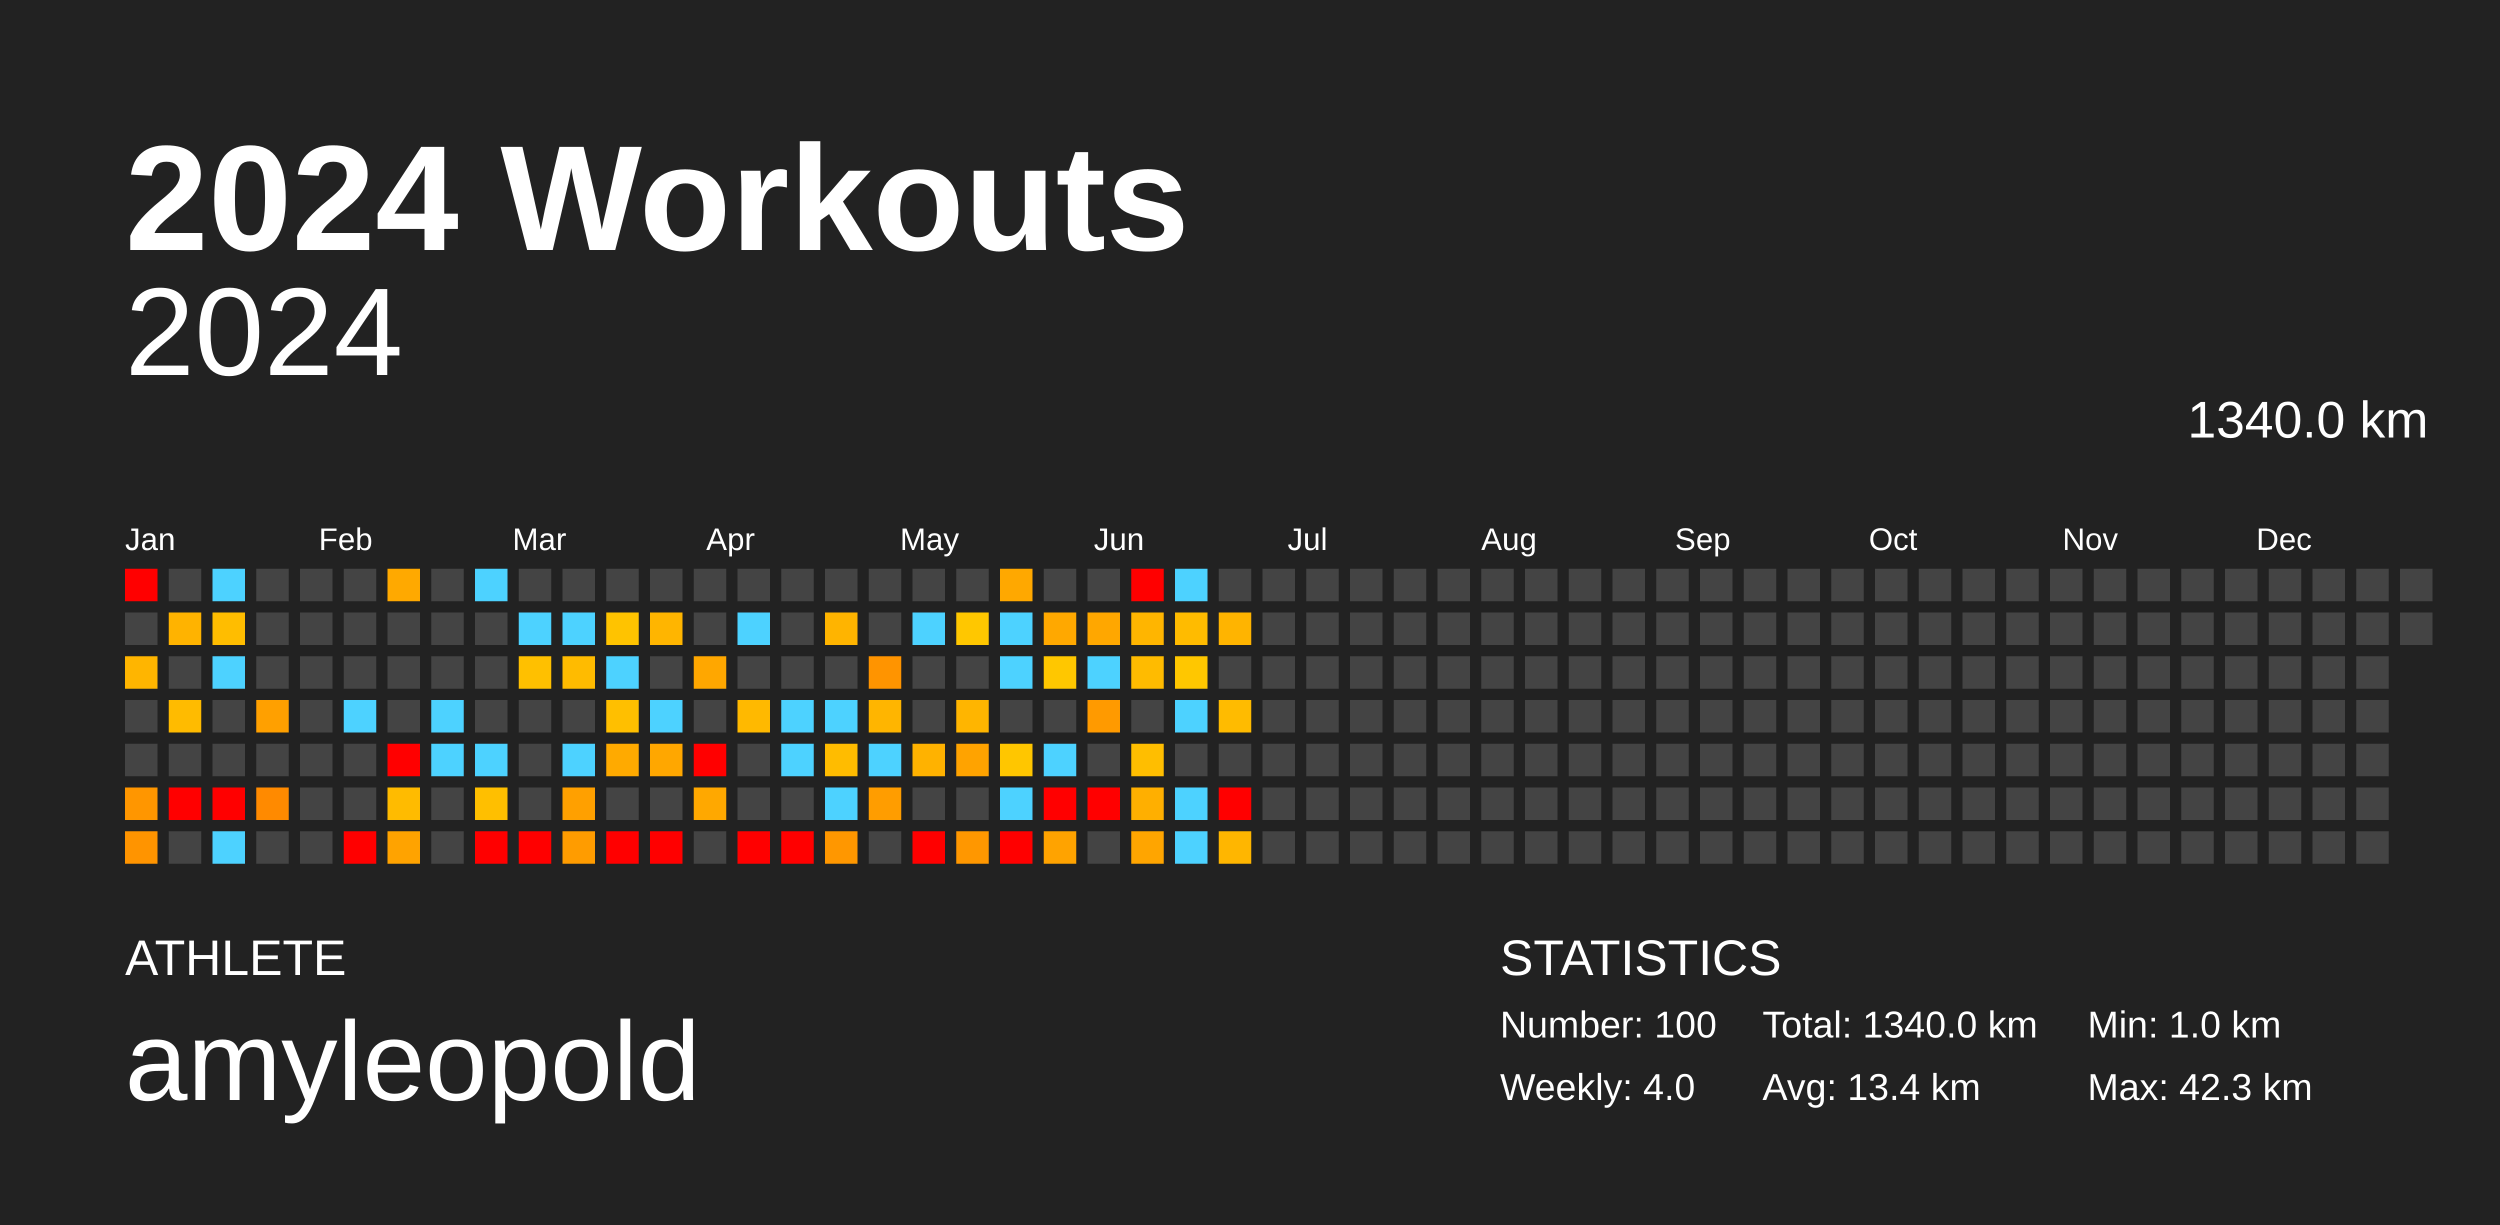
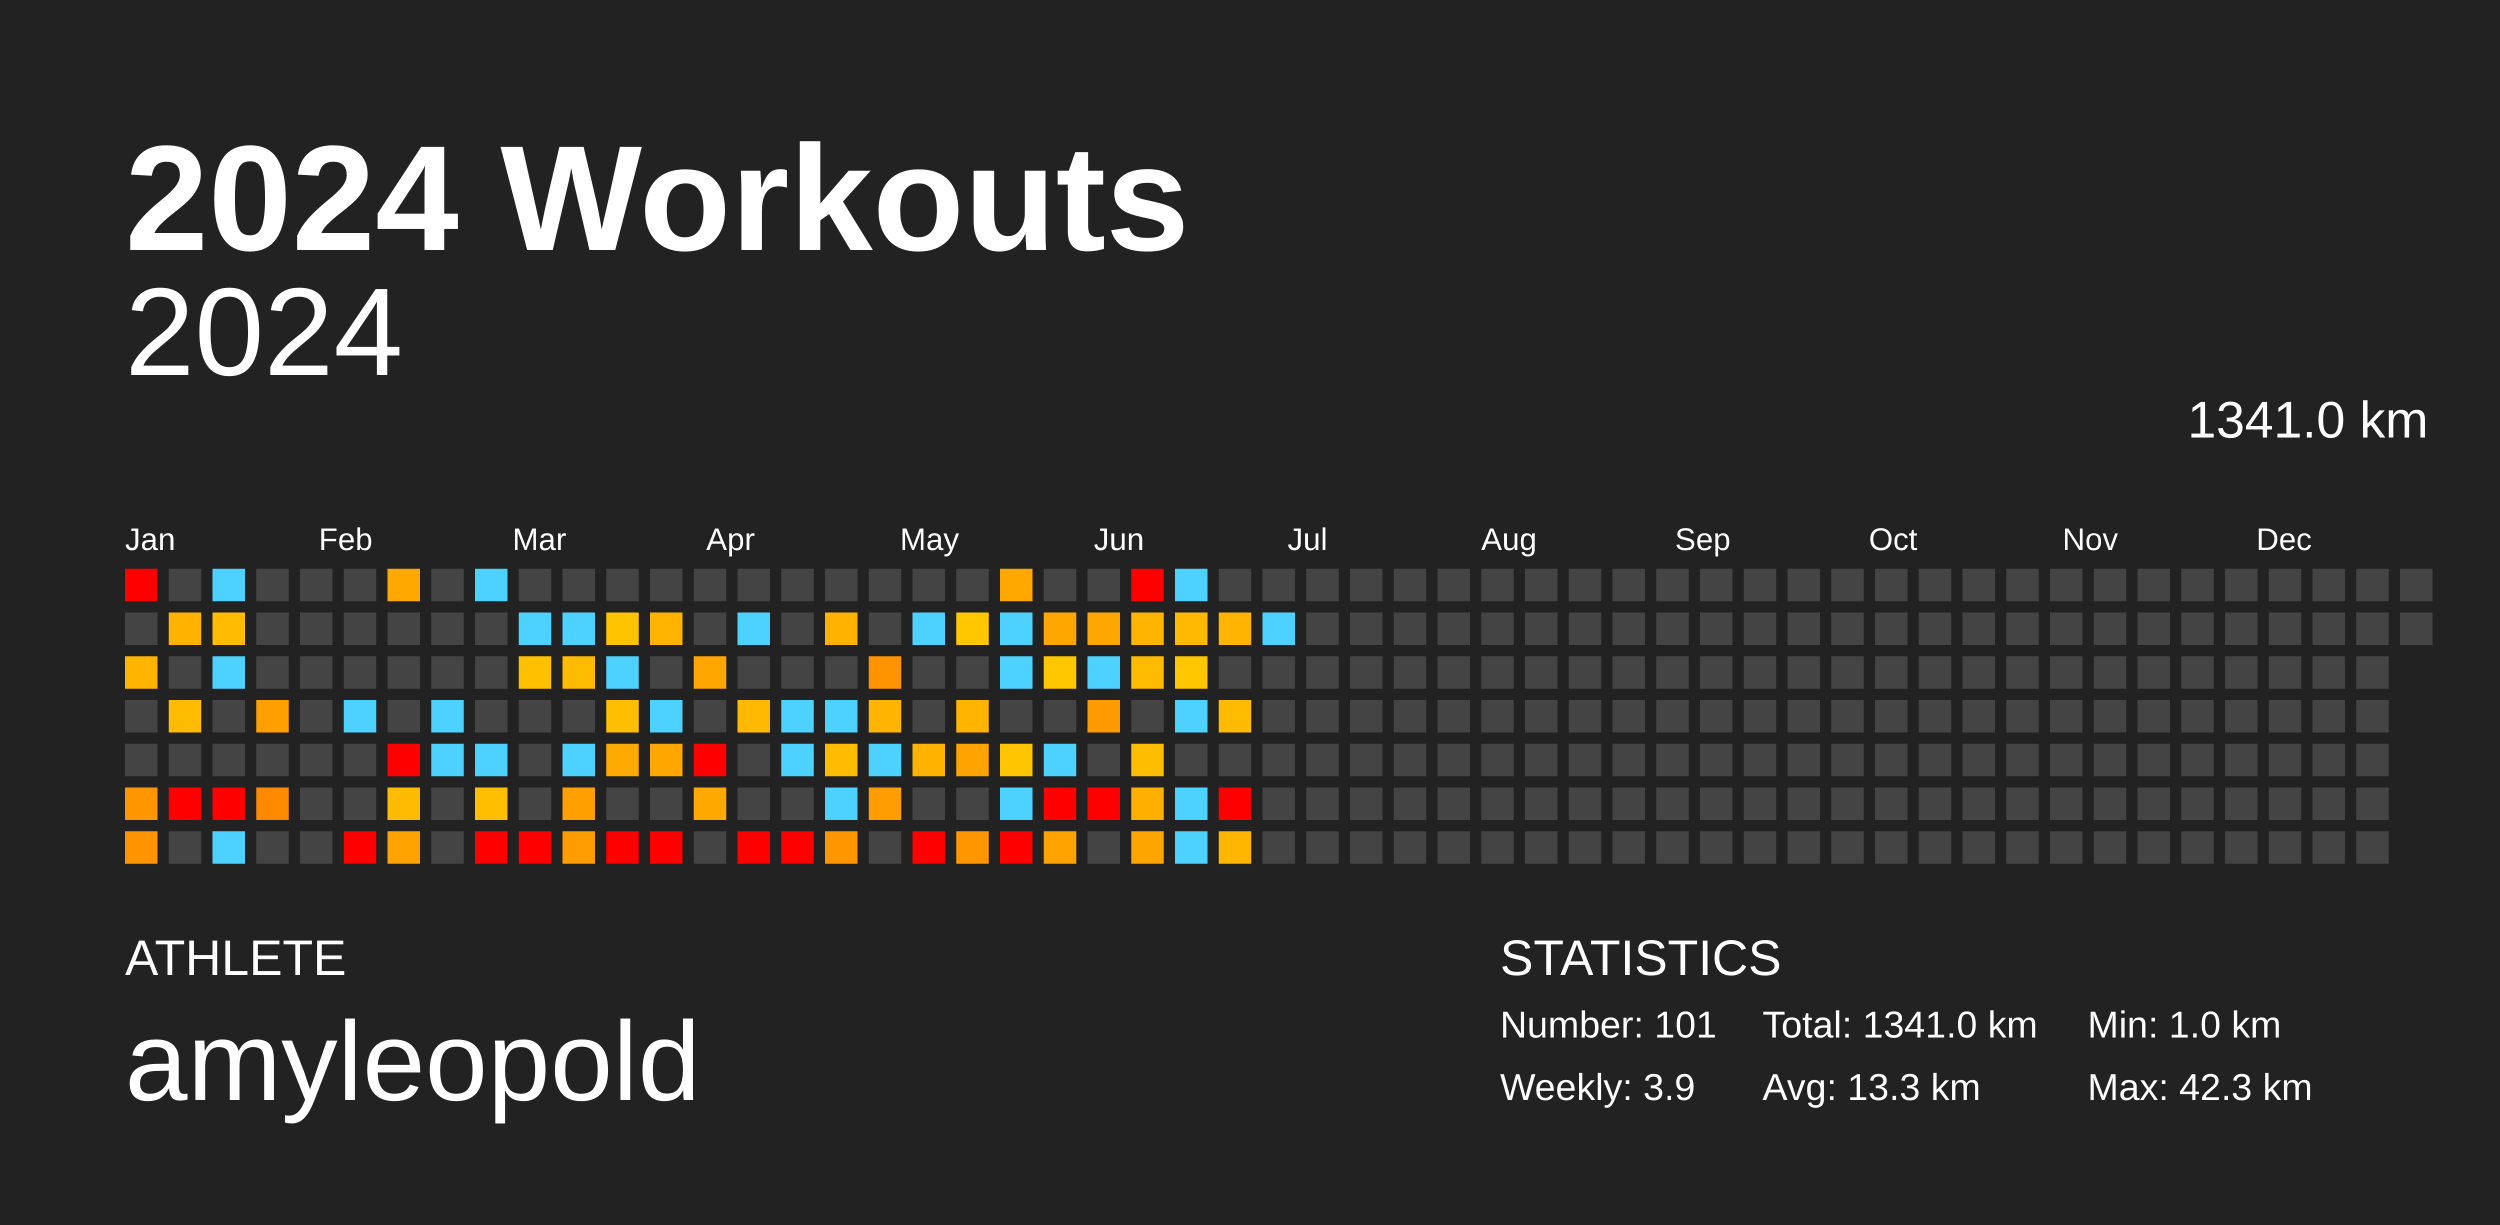
<svg xmlns="http://www.w3.org/2000/svg" baseProfile="full" height="98mm" version="1.1" viewBox="0,0,200,98" width="200mm">
  <defs />
  <rect fill="#222222" height="98" width="200" x="0" y="0" />
  <text fill="#FFFFFF" style="font-size:12px; font-family:Arial; font-weight:bold;" x="10" y="20">2024 Workouts</text>
  <text fill="#FFFFFF" style="font-size:4px; font-family:Arial" x="10" y="78">ATHLETE</text>
  <text fill="#FFFFFF" style="font-size:9px; font-family:Arial" x="10" y="88">amyleopold</text>
  <text fill="#FFFFFF" style="font-size:4px; font-family:Arial" x="120" y="78">STATISTICS</text>
-   <text fill="#FFFFFF" style="font-size:3px; font-family:Arial" x="120" y="83">Number: 100</text>
-   <text fill="#FFFFFF" style="font-size:3px; font-family:Arial" x="120" y="88">Weekly: 4.0</text>
-   <text fill="#FFFFFF" style="font-size:3px; font-family:Arial" x="141" y="83">Total: 1340.0 km</text>
-   <text fill="#FFFFFF" style="font-size:3px; font-family:Arial" x="141" y="88">Avg: 13.4 km</text>
+   <text fill="#FFFFFF" style="font-size:3px; font-family:Arial" x="120" y="83">Number: 101</text>
+   <text fill="#FFFFFF" style="font-size:3px; font-family:Arial" x="120" y="88">Weekly: 3.9</text>
+   <text fill="#FFFFFF" style="font-size:3px; font-family:Arial" x="141" y="83">Total: 1341.0 km</text>
+   <text fill="#FFFFFF" style="font-size:3px; font-family:Arial" x="141" y="88">Avg: 13.3 km</text>
  <text fill="#FFFFFF" style="font-size:3px; font-family:Arial" x="167" y="83">Min: 1.0 km</text>
  <text fill="#FFFFFF" style="font-size:3px; font-family:Arial" x="167" y="88">Max: 42.3 km</text>
  <text alignment-baseline="hanging" fill="#FFFFFF" style="font-size:10.0px; font-family:Arial;" x="10" y="30">2024</text>
-   <text alignment-baseline="hanging" fill="#FFFFFF" style="font-size:4.125px; font-family:Arial;" x="175" y="35">1340.0 km</text>
+   <text alignment-baseline="hanging" fill="#FFFFFF" style="font-size:4.125px; font-family:Arial;" x="175" y="35">1341.0 km</text>
  <text fill="#FFFFFF" style="font-size:2.5px; font-family:Arial" x="10.0" y="44">Jan</text>
  <text fill="#FFFFFF" style="font-size:2.5px; font-family:Arial" x="25.5" y="44">Feb</text>
  <text fill="#FFFFFF" style="font-size:2.5px; font-family:Arial" x="41.0" y="44">Mar</text>
  <text fill="#FFFFFF" style="font-size:2.5px; font-family:Arial" x="56.5" y="44">Apr</text>
  <text fill="#FFFFFF" style="font-size:2.5px; font-family:Arial" x="72.0" y="44">May</text>
  <text fill="#FFFFFF" style="font-size:2.5px; font-family:Arial" x="87.5" y="44">Jun</text>
  <text fill="#FFFFFF" style="font-size:2.5px; font-family:Arial" x="103.0" y="44">Jul</text>
  <text fill="#FFFFFF" style="font-size:2.5px; font-family:Arial" x="118.5" y="44">Aug</text>
  <text fill="#FFFFFF" style="font-size:2.5px; font-family:Arial" x="134.0" y="44">Sep</text>
  <text fill="#FFFFFF" style="font-size:2.5px; font-family:Arial" x="149.5" y="44">Oct</text>
  <text fill="#FFFFFF" style="font-size:2.5px; font-family:Arial" x="165.0" y="44">Nov</text>
  <text fill="#FFFFFF" style="font-size:2.5px; font-family:Arial" x="180.5" y="44">Dec</text>
  <rect fill="red" height="2.6" width="2.6" x="10.0" y="45.5" />
  <rect fill="#444444" height="2.6" width="2.6" x="10.0" y="49.0" />
-   <rect fill="#ffb500" height="2.6" width="2.6" x="10.0" y="52.5" />
+   <rect fill="#ffb400" height="2.6" width="2.6" x="10.0" y="52.5" />
  <rect fill="#444444" height="2.6" width="2.6" x="10.0" y="56.0" />
  <rect fill="#444444" height="2.6" width="2.6" x="10.0" y="59.5" />
  <rect fill="#ff9600" height="2.6" width="2.6" x="10.0" y="63.0" />
  <rect fill="#ff9400" height="2.6" width="2.6" x="10.0" y="66.5" />
  <rect fill="#444444" height="2.6" width="2.6" x="13.5" y="45.5" />
  <rect fill="#ffb300" height="2.6" width="2.6" x="13.5" y="49.0" />
  <rect fill="#444444" height="2.6" width="2.6" x="13.5" y="52.5" />
  <rect fill="#ffbb00" height="2.6" width="2.6" x="13.5" y="56.0" />
  <rect fill="#444444" height="2.6" width="2.6" x="13.5" y="59.5" />
  <rect fill="red" height="2.6" width="2.6" x="13.5" y="63.0" />
  <rect fill="#444444" height="2.6" width="2.6" x="13.5" y="66.5" />
  <rect fill="#4dd2ff" height="2.6" width="2.6" x="17.0" y="45.5" />
-   <rect fill="#ffbd00" height="2.6" width="2.6" x="17.0" y="49.0" />
+   <rect fill="#ffbc00" height="2.6" width="2.6" x="17.0" y="49.0" />
  <rect fill="#4dd2ff" height="2.6" width="2.6" x="17.0" y="52.5" />
  <rect fill="#444444" height="2.6" width="2.6" x="17.0" y="56.0" />
  <rect fill="#444444" height="2.6" width="2.6" x="17.0" y="59.5" />
  <rect fill="red" height="2.6" width="2.6" x="17.0" y="63.0" />
  <rect fill="#4dd2ff" height="2.6" width="2.6" x="17.0" y="66.5" />
  <rect fill="#444444" height="2.6" width="2.6" x="20.5" y="45.5" />
  <rect fill="#444444" height="2.6" width="2.6" x="20.5" y="49.0" />
  <rect fill="#444444" height="2.6" width="2.6" x="20.5" y="52.5" />
-   <rect fill="#ffa000" height="2.6" width="2.6" x="20.5" y="56.0" />
+   <rect fill="#ff9f00" height="2.6" width="2.6" x="20.5" y="56.0" />
  <rect fill="#444444" height="2.6" width="2.6" x="20.5" y="59.5" />
  <rect fill="#ff8a00" height="2.6" width="2.6" x="20.5" y="63.0" />
  <rect fill="#444444" height="2.6" width="2.6" x="20.5" y="66.5" />
  <rect fill="#444444" height="2.6" width="2.6" x="24.0" y="45.5" />
  <rect fill="#444444" height="2.6" width="2.6" x="24.0" y="49.0" />
  <rect fill="#444444" height="2.6" width="2.6" x="24.0" y="52.5" />
  <rect fill="#444444" height="2.6" width="2.6" x="24.0" y="56.0" />
  <rect fill="#444444" height="2.6" width="2.6" x="24.0" y="59.5" />
  <rect fill="#444444" height="2.6" width="2.6" x="24.0" y="63.0" />
  <rect fill="#444444" height="2.6" width="2.6" x="24.0" y="66.5" />
  <rect fill="#444444" height="2.6" width="2.6" x="27.5" y="45.5" />
  <rect fill="#444444" height="2.6" width="2.6" x="27.5" y="49.0" />
  <rect fill="#444444" height="2.6" width="2.6" x="27.5" y="52.5" />
  <rect fill="#4dd2ff" height="2.6" width="2.6" x="27.5" y="56.0" />
  <rect fill="#444444" height="2.6" width="2.6" x="27.5" y="59.5" />
  <rect fill="#444444" height="2.6" width="2.6" x="27.5" y="63.0" />
  <rect fill="red" height="2.6" width="2.6" x="27.5" y="66.5" />
  <rect fill="#ffa900" height="2.6" width="2.6" x="31.0" y="45.5" />
  <rect fill="#444444" height="2.6" width="2.6" x="31.0" y="49.0" />
  <rect fill="#444444" height="2.6" width="2.6" x="31.0" y="52.5" />
  <rect fill="#444444" height="2.6" width="2.6" x="31.0" y="56.0" />
  <rect fill="red" height="2.6" width="2.6" x="31.0" y="59.5" />
  <rect fill="#ffbb00" height="2.6" width="2.6" x="31.0" y="63.0" />
  <rect fill="#ffa300" height="2.6" width="2.6" x="31.0" y="66.5" />
  <rect fill="#444444" height="2.6" width="2.6" x="34.5" y="45.5" />
  <rect fill="#444444" height="2.6" width="2.6" x="34.5" y="49.0" />
  <rect fill="#444444" height="2.6" width="2.6" x="34.5" y="52.5" />
  <rect fill="#4dd2ff" height="2.6" width="2.6" x="34.5" y="56.0" />
  <rect fill="#4dd2ff" height="2.6" width="2.6" x="34.5" y="59.5" />
  <rect fill="#444444" height="2.6" width="2.6" x="34.5" y="63.0" />
  <rect fill="#444444" height="2.6" width="2.6" x="34.5" y="66.5" />
  <rect fill="#4dd2ff" height="2.6" width="2.6" x="38.0" y="45.5" />
  <rect fill="#444444" height="2.6" width="2.6" x="38.0" y="49.0" />
  <rect fill="#444444" height="2.6" width="2.6" x="38.0" y="52.5" />
  <rect fill="#444444" height="2.6" width="2.6" x="38.0" y="56.0" />
  <rect fill="#4dd2ff" height="2.6" width="2.6" x="38.0" y="59.5" />
  <rect fill="#ffbf00" height="2.6" width="2.6" x="38.0" y="63.0" />
  <rect fill="red" height="2.6" width="2.6" x="38.0" y="66.5" />
  <rect fill="#444444" height="2.6" width="2.6" x="41.5" y="45.5" />
  <rect fill="#4dd2ff" height="2.6" width="2.6" x="41.5" y="49.0" />
  <rect fill="#ffc000" height="2.6" width="2.6" x="41.5" y="52.5" />
  <rect fill="#444444" height="2.6" width="2.6" x="41.5" y="56.0" />
  <rect fill="#444444" height="2.6" width="2.6" x="41.5" y="59.5" />
  <rect fill="#444444" height="2.6" width="2.6" x="41.5" y="63.0" />
  <rect fill="red" height="2.6" width="2.6" x="41.5" y="66.5" />
  <rect fill="#444444" height="2.6" width="2.6" x="45.0" y="45.5" />
  <rect fill="#4dd2ff" height="2.6" width="2.6" x="45.0" y="49.0" />
  <rect fill="#ffbb00" height="2.6" width="2.6" x="45.0" y="52.5" />
  <rect fill="#444444" height="2.6" width="2.6" x="45.0" y="56.0" />
  <rect fill="#4dd2ff" height="2.6" width="2.6" x="45.0" y="59.5" />
  <rect fill="#ffa000" height="2.6" width="2.6" x="45.0" y="63.0" />
  <rect fill="#ff9c00" height="2.6" width="2.6" x="45.0" y="66.5" />
  <rect fill="#444444" height="2.6" width="2.6" x="48.5" y="45.5" />
  <rect fill="#ffc300" height="2.6" width="2.6" x="48.5" y="49.0" />
  <rect fill="#4dd2ff" height="2.6" width="2.6" x="48.5" y="52.5" />
  <rect fill="#ffbf00" height="2.6" width="2.6" x="48.5" y="56.0" />
  <rect fill="#ffaa00" height="2.6" width="2.6" x="48.5" y="59.5" />
  <rect fill="#444444" height="2.6" width="2.6" x="48.5" y="63.0" />
  <rect fill="red" height="2.6" width="2.6" x="48.5" y="66.5" />
  <rect fill="#444444" height="2.6" width="2.6" x="52.0" y="45.5" />
  <rect fill="#ffb500" height="2.6" width="2.6" x="52.0" y="49.0" />
  <rect fill="#444444" height="2.6" width="2.6" x="52.0" y="52.5" />
  <rect fill="#4dd2ff" height="2.6" width="2.6" x="52.0" y="56.0" />
  <rect fill="#ffa700" height="2.6" width="2.6" x="52.0" y="59.5" />
  <rect fill="#444444" height="2.6" width="2.6" x="52.0" y="63.0" />
  <rect fill="red" height="2.6" width="2.6" x="52.0" y="66.5" />
  <rect fill="#444444" height="2.6" width="2.6" x="55.5" y="45.5" />
  <rect fill="#444444" height="2.6" width="2.6" x="55.5" y="49.0" />
  <rect fill="#ffa700" height="2.6" width="2.6" x="55.5" y="52.5" />
  <rect fill="#444444" height="2.6" width="2.6" x="55.5" y="56.0" />
  <rect fill="red" height="2.6" width="2.6" x="55.5" y="59.5" />
  <rect fill="#ffa800" height="2.6" width="2.6" x="55.5" y="63.0" />
  <rect fill="#444444" height="2.6" width="2.6" x="55.5" y="66.5" />
  <rect fill="#444444" height="2.6" width="2.6" x="59.0" y="45.5" />
  <rect fill="#4dd2ff" height="2.6" width="2.6" x="59.0" y="49.0" />
  <rect fill="#444444" height="2.6" width="2.6" x="59.0" y="52.5" />
  <rect fill="#ffb900" height="2.6" width="2.6" x="59.0" y="56.0" />
  <rect fill="#444444" height="2.6" width="2.6" x="59.0" y="59.5" />
  <rect fill="#444444" height="2.6" width="2.6" x="59.0" y="63.0" />
  <rect fill="red" height="2.6" width="2.6" x="59.0" y="66.5" />
  <rect fill="#444444" height="2.6" width="2.6" x="62.5" y="45.5" />
  <rect fill="#444444" height="2.6" width="2.6" x="62.5" y="49.0" />
  <rect fill="#444444" height="2.6" width="2.6" x="62.5" y="52.5" />
  <rect fill="#4dd2ff" height="2.6" width="2.6" x="62.5" y="56.0" />
  <rect fill="#4dd2ff" height="2.6" width="2.6" x="62.5" y="59.5" />
  <rect fill="#444444" height="2.6" width="2.6" x="62.5" y="63.0" />
  <rect fill="red" height="2.6" width="2.6" x="62.5" y="66.5" />
  <rect fill="#444444" height="2.6" width="2.6" x="66.0" y="45.5" />
-   <rect fill="#ffb400" height="2.6" width="2.6" x="66.0" y="49.0" />
+   <rect fill="#ffb300" height="2.6" width="2.6" x="66.0" y="49.0" />
  <rect fill="#444444" height="2.6" width="2.6" x="66.0" y="52.5" />
  <rect fill="#4dd2ff" height="2.6" width="2.6" x="66.0" y="56.0" />
  <rect fill="#ffbc00" height="2.6" width="2.6" x="66.0" y="59.5" />
  <rect fill="#4dd2ff" height="2.6" width="2.6" x="66.0" y="63.0" />
-   <rect fill="#ff9700" height="2.6" width="2.6" x="66.0" y="66.5" />
+   <rect fill="#ff9600" height="2.6" width="2.6" x="66.0" y="66.5" />
  <rect fill="#444444" height="2.6" width="2.6" x="69.5" y="45.5" />
  <rect fill="#444444" height="2.6" width="2.6" x="69.5" y="49.0" />
-   <rect fill="#ff9400" height="2.6" width="2.6" x="69.5" y="52.5" />
+   <rect fill="#ff9300" height="2.6" width="2.6" x="69.5" y="52.5" />
  <rect fill="#ffb500" height="2.6" width="2.6" x="69.5" y="56.0" />
  <rect fill="#4dd2ff" height="2.6" width="2.6" x="69.5" y="59.5" />
  <rect fill="#ff9d00" height="2.6" width="2.6" x="69.5" y="63.0" />
  <rect fill="#444444" height="2.6" width="2.6" x="69.5" y="66.5" />
  <rect fill="#444444" height="2.6" width="2.6" x="73.0" y="45.5" />
  <rect fill="#4dd2ff" height="2.6" width="2.6" x="73.0" y="49.0" />
  <rect fill="#444444" height="2.6" width="2.6" x="73.0" y="52.5" />
  <rect fill="#444444" height="2.6" width="2.6" x="73.0" y="56.0" />
  <rect fill="#ffb200" height="2.6" width="2.6" x="73.0" y="59.5" />
  <rect fill="#444444" height="2.6" width="2.6" x="73.0" y="63.0" />
  <rect fill="red" height="2.6" width="2.6" x="73.0" y="66.5" />
  <rect fill="#444444" height="2.6" width="2.6" x="76.5" y="45.5" />
  <rect fill="#ffc700" height="2.6" width="2.6" x="76.5" y="49.0" />
  <rect fill="#444444" height="2.6" width="2.6" x="76.5" y="52.5" />
-   <rect fill="#ffb500" height="2.6" width="2.6" x="76.5" y="56.0" />
+   <rect fill="#ffb400" height="2.6" width="2.6" x="76.5" y="56.0" />
  <rect fill="#ffa300" height="2.6" width="2.6" x="76.5" y="59.5" />
  <rect fill="#444444" height="2.6" width="2.6" x="76.5" y="63.0" />
-   <rect fill="#ff9700" height="2.6" width="2.6" x="76.5" y="66.5" />
+   <rect fill="#ff9600" height="2.6" width="2.6" x="76.5" y="66.5" />
  <rect fill="#ffa800" height="2.6" width="2.6" x="80.0" y="45.5" />
  <rect fill="#4dd2ff" height="2.6" width="2.6" x="80.0" y="49.0" />
  <rect fill="#4dd2ff" height="2.6" width="2.6" x="80.0" y="52.5" />
  <rect fill="#444444" height="2.6" width="2.6" x="80.0" y="56.0" />
  <rect fill="#ffc600" height="2.6" width="2.6" x="80.0" y="59.5" />
  <rect fill="#4dd2ff" height="2.6" width="2.6" x="80.0" y="63.0" />
  <rect fill="red" height="2.6" width="2.6" x="80.0" y="66.5" />
  <rect fill="#444444" height="2.6" width="2.6" x="83.5" y="45.5" />
-   <rect fill="#ffa800" height="2.6" width="2.6" x="83.5" y="49.0" />
+   <rect fill="#ffa700" height="2.6" width="2.6" x="83.5" y="49.0" />
  <rect fill="#ffc700" height="2.6" width="2.6" x="83.5" y="52.5" />
  <rect fill="#444444" height="2.6" width="2.6" x="83.5" y="56.0" />
  <rect fill="#4dd2ff" height="2.6" width="2.6" x="83.5" y="59.5" />
  <rect fill="red" height="2.6" width="2.6" x="83.5" y="63.0" />
  <rect fill="#ffa300" height="2.6" width="2.6" x="83.5" y="66.5" />
  <rect fill="#444444" height="2.6" width="2.6" x="87.0" y="45.5" />
  <rect fill="#ffa700" height="2.6" width="2.6" x="87.0" y="49.0" />
  <rect fill="#4dd2ff" height="2.6" width="2.6" x="87.0" y="52.5" />
  <rect fill="#ff9a00" height="2.6" width="2.6" x="87.0" y="56.0" />
  <rect fill="#444444" height="2.6" width="2.6" x="87.0" y="59.5" />
  <rect fill="red" height="2.6" width="2.6" x="87.0" y="63.0" />
  <rect fill="#444444" height="2.6" width="2.6" x="87.0" y="66.5" />
  <rect fill="red" height="2.6" width="2.6" x="90.5" y="45.5" />
-   <rect fill="#ffb500" height="2.6" width="2.6" x="90.5" y="49.0" />
+   <rect fill="#ffb400" height="2.6" width="2.6" x="90.5" y="49.0" />
  <rect fill="#ffbb00" height="2.6" width="2.6" x="90.5" y="52.5" />
  <rect fill="#444444" height="2.6" width="2.6" x="90.5" y="56.0" />
-   <rect fill="#ffbe00" height="2.6" width="2.6" x="90.5" y="59.5" />
+   <rect fill="#ffbd00" height="2.6" width="2.6" x="90.5" y="59.5" />
  <rect fill="#ffaf00" height="2.6" width="2.6" x="90.5" y="63.0" />
  <rect fill="#ffa500" height="2.6" width="2.6" x="90.5" y="66.5" />
  <rect fill="#4dd2ff" height="2.6" width="2.6" x="94.0" y="45.5" />
-   <rect fill="#ffbb00" height="2.6" width="2.6" x="94.0" y="49.0" />
+   <rect fill="#ffba00" height="2.6" width="2.6" x="94.0" y="49.0" />
  <rect fill="#ffc700" height="2.6" width="2.6" x="94.0" y="52.5" />
  <rect fill="#4dd2ff" height="2.6" width="2.6" x="94.0" y="56.0" />
  <rect fill="#444444" height="2.6" width="2.6" x="94.0" y="59.5" />
  <rect fill="#4dd2ff" height="2.6" width="2.6" x="94.0" y="63.0" />
  <rect fill="#4dd2ff" height="2.6" width="2.6" x="94.0" y="66.5" />
  <rect fill="#444444" height="2.6" width="2.6" x="97.5" y="45.5" />
  <rect fill="#ffb400" height="2.6" width="2.6" x="97.5" y="49.0" />
  <rect fill="#444444" height="2.6" width="2.6" x="97.5" y="52.5" />
  <rect fill="#ffbb00" height="2.6" width="2.6" x="97.5" y="56.0" />
  <rect fill="#444444" height="2.6" width="2.6" x="97.5" y="59.5" />
  <rect fill="red" height="2.6" width="2.6" x="97.5" y="63.0" />
  <rect fill="#ffb600" height="2.6" width="2.6" x="97.5" y="66.5" />
  <rect fill="#444444" height="2.6" width="2.6" x="101.0" y="45.5" />
-   <rect fill="#444444" height="2.6" width="2.6" x="101.0" y="49.0" />
+   <rect fill="#4dd2ff" height="2.6" width="2.6" x="101.0" y="49.0" />
  <rect fill="#444444" height="2.6" width="2.6" x="101.0" y="52.5" />
  <rect fill="#444444" height="2.6" width="2.6" x="101.0" y="56.0" />
  <rect fill="#444444" height="2.6" width="2.6" x="101.0" y="59.5" />
  <rect fill="#444444" height="2.6" width="2.6" x="101.0" y="63.0" />
  <rect fill="#444444" height="2.6" width="2.6" x="101.0" y="66.5" />
  <rect fill="#444444" height="2.6" width="2.6" x="104.5" y="45.5" />
  <rect fill="#444444" height="2.6" width="2.6" x="104.5" y="49.0" />
  <rect fill="#444444" height="2.6" width="2.6" x="104.5" y="52.5" />
  <rect fill="#444444" height="2.6" width="2.6" x="104.5" y="56.0" />
  <rect fill="#444444" height="2.6" width="2.6" x="104.5" y="59.5" />
  <rect fill="#444444" height="2.6" width="2.6" x="104.5" y="63.0" />
  <rect fill="#444444" height="2.6" width="2.6" x="104.5" y="66.5" />
  <rect fill="#444444" height="2.6" width="2.6" x="108.0" y="45.5" />
  <rect fill="#444444" height="2.6" width="2.6" x="108.0" y="49.0" />
  <rect fill="#444444" height="2.6" width="2.6" x="108.0" y="52.5" />
  <rect fill="#444444" height="2.6" width="2.6" x="108.0" y="56.0" />
  <rect fill="#444444" height="2.6" width="2.6" x="108.0" y="59.5" />
  <rect fill="#444444" height="2.6" width="2.6" x="108.0" y="63.0" />
  <rect fill="#444444" height="2.6" width="2.6" x="108.0" y="66.5" />
  <rect fill="#444444" height="2.6" width="2.6" x="111.5" y="45.5" />
  <rect fill="#444444" height="2.6" width="2.6" x="111.5" y="49.0" />
  <rect fill="#444444" height="2.6" width="2.6" x="111.5" y="52.5" />
  <rect fill="#444444" height="2.6" width="2.6" x="111.5" y="56.0" />
  <rect fill="#444444" height="2.6" width="2.6" x="111.5" y="59.5" />
  <rect fill="#444444" height="2.6" width="2.6" x="111.5" y="63.0" />
  <rect fill="#444444" height="2.6" width="2.6" x="111.5" y="66.5" />
  <rect fill="#444444" height="2.6" width="2.6" x="115.0" y="45.5" />
  <rect fill="#444444" height="2.6" width="2.6" x="115.0" y="49.0" />
  <rect fill="#444444" height="2.6" width="2.6" x="115.0" y="52.5" />
  <rect fill="#444444" height="2.6" width="2.6" x="115.0" y="56.0" />
  <rect fill="#444444" height="2.6" width="2.6" x="115.0" y="59.5" />
  <rect fill="#444444" height="2.6" width="2.6" x="115.0" y="63.0" />
  <rect fill="#444444" height="2.6" width="2.6" x="115.0" y="66.5" />
  <rect fill="#444444" height="2.6" width="2.6" x="118.5" y="45.5" />
  <rect fill="#444444" height="2.6" width="2.6" x="118.5" y="49.0" />
  <rect fill="#444444" height="2.6" width="2.6" x="118.5" y="52.5" />
  <rect fill="#444444" height="2.6" width="2.6" x="118.5" y="56.0" />
  <rect fill="#444444" height="2.6" width="2.6" x="118.5" y="59.5" />
  <rect fill="#444444" height="2.6" width="2.6" x="118.5" y="63.0" />
  <rect fill="#444444" height="2.6" width="2.6" x="118.5" y="66.5" />
  <rect fill="#444444" height="2.6" width="2.6" x="122.0" y="45.5" />
  <rect fill="#444444" height="2.6" width="2.6" x="122.0" y="49.0" />
  <rect fill="#444444" height="2.6" width="2.6" x="122.0" y="52.5" />
  <rect fill="#444444" height="2.6" width="2.6" x="122.0" y="56.0" />
  <rect fill="#444444" height="2.6" width="2.6" x="122.0" y="59.5" />
  <rect fill="#444444" height="2.6" width="2.6" x="122.0" y="63.0" />
  <rect fill="#444444" height="2.6" width="2.6" x="122.0" y="66.5" />
  <rect fill="#444444" height="2.6" width="2.6" x="125.5" y="45.5" />
  <rect fill="#444444" height="2.6" width="2.6" x="125.5" y="49.0" />
  <rect fill="#444444" height="2.6" width="2.6" x="125.5" y="52.5" />
  <rect fill="#444444" height="2.6" width="2.6" x="125.5" y="56.0" />
  <rect fill="#444444" height="2.6" width="2.6" x="125.5" y="59.5" />
  <rect fill="#444444" height="2.6" width="2.6" x="125.5" y="63.0" />
  <rect fill="#444444" height="2.6" width="2.6" x="125.5" y="66.5" />
  <rect fill="#444444" height="2.6" width="2.6" x="129.0" y="45.5" />
  <rect fill="#444444" height="2.6" width="2.6" x="129.0" y="49.0" />
  <rect fill="#444444" height="2.6" width="2.6" x="129.0" y="52.5" />
  <rect fill="#444444" height="2.6" width="2.6" x="129.0" y="56.0" />
  <rect fill="#444444" height="2.6" width="2.6" x="129.0" y="59.5" />
  <rect fill="#444444" height="2.6" width="2.6" x="129.0" y="63.0" />
  <rect fill="#444444" height="2.6" width="2.6" x="129.0" y="66.5" />
  <rect fill="#444444" height="2.6" width="2.6" x="132.5" y="45.5" />
  <rect fill="#444444" height="2.6" width="2.6" x="132.5" y="49.0" />
  <rect fill="#444444" height="2.6" width="2.6" x="132.5" y="52.5" />
  <rect fill="#444444" height="2.6" width="2.6" x="132.5" y="56.0" />
  <rect fill="#444444" height="2.6" width="2.6" x="132.5" y="59.5" />
  <rect fill="#444444" height="2.6" width="2.6" x="132.5" y="63.0" />
  <rect fill="#444444" height="2.6" width="2.6" x="132.5" y="66.5" />
  <rect fill="#444444" height="2.6" width="2.6" x="136.0" y="45.5" />
  <rect fill="#444444" height="2.6" width="2.6" x="136.0" y="49.0" />
  <rect fill="#444444" height="2.6" width="2.6" x="136.0" y="52.5" />
  <rect fill="#444444" height="2.6" width="2.6" x="136.0" y="56.0" />
  <rect fill="#444444" height="2.6" width="2.6" x="136.0" y="59.5" />
  <rect fill="#444444" height="2.6" width="2.6" x="136.0" y="63.0" />
  <rect fill="#444444" height="2.6" width="2.6" x="136.0" y="66.5" />
  <rect fill="#444444" height="2.6" width="2.6" x="139.5" y="45.5" />
  <rect fill="#444444" height="2.6" width="2.6" x="139.5" y="49.0" />
  <rect fill="#444444" height="2.6" width="2.6" x="139.5" y="52.5" />
  <rect fill="#444444" height="2.6" width="2.6" x="139.5" y="56.0" />
  <rect fill="#444444" height="2.6" width="2.6" x="139.5" y="59.5" />
  <rect fill="#444444" height="2.6" width="2.6" x="139.5" y="63.0" />
  <rect fill="#444444" height="2.6" width="2.6" x="139.5" y="66.5" />
  <rect fill="#444444" height="2.6" width="2.6" x="143.0" y="45.5" />
  <rect fill="#444444" height="2.6" width="2.6" x="143.0" y="49.0" />
  <rect fill="#444444" height="2.6" width="2.6" x="143.0" y="52.5" />
  <rect fill="#444444" height="2.6" width="2.6" x="143.0" y="56.0" />
  <rect fill="#444444" height="2.6" width="2.6" x="143.0" y="59.5" />
  <rect fill="#444444" height="2.6" width="2.6" x="143.0" y="63.0" />
  <rect fill="#444444" height="2.6" width="2.6" x="143.0" y="66.5" />
  <rect fill="#444444" height="2.6" width="2.6" x="146.5" y="45.5" />
  <rect fill="#444444" height="2.6" width="2.6" x="146.5" y="49.0" />
  <rect fill="#444444" height="2.6" width="2.6" x="146.5" y="52.5" />
  <rect fill="#444444" height="2.6" width="2.6" x="146.5" y="56.0" />
  <rect fill="#444444" height="2.6" width="2.6" x="146.5" y="59.5" />
  <rect fill="#444444" height="2.6" width="2.6" x="146.5" y="63.0" />
  <rect fill="#444444" height="2.6" width="2.6" x="146.5" y="66.5" />
  <rect fill="#444444" height="2.6" width="2.6" x="150.0" y="45.5" />
  <rect fill="#444444" height="2.6" width="2.6" x="150.0" y="49.0" />
  <rect fill="#444444" height="2.6" width="2.6" x="150.0" y="52.5" />
  <rect fill="#444444" height="2.6" width="2.6" x="150.0" y="56.0" />
  <rect fill="#444444" height="2.6" width="2.6" x="150.0" y="59.5" />
  <rect fill="#444444" height="2.6" width="2.6" x="150.0" y="63.0" />
  <rect fill="#444444" height="2.6" width="2.6" x="150.0" y="66.5" />
  <rect fill="#444444" height="2.6" width="2.6" x="153.5" y="45.5" />
  <rect fill="#444444" height="2.6" width="2.6" x="153.5" y="49.0" />
  <rect fill="#444444" height="2.6" width="2.6" x="153.5" y="52.5" />
  <rect fill="#444444" height="2.6" width="2.6" x="153.5" y="56.0" />
  <rect fill="#444444" height="2.6" width="2.6" x="153.5" y="59.5" />
  <rect fill="#444444" height="2.6" width="2.6" x="153.5" y="63.0" />
  <rect fill="#444444" height="2.6" width="2.6" x="153.5" y="66.5" />
  <rect fill="#444444" height="2.6" width="2.6" x="157.0" y="45.5" />
  <rect fill="#444444" height="2.6" width="2.6" x="157.0" y="49.0" />
  <rect fill="#444444" height="2.6" width="2.6" x="157.0" y="52.5" />
  <rect fill="#444444" height="2.6" width="2.6" x="157.0" y="56.0" />
  <rect fill="#444444" height="2.6" width="2.6" x="157.0" y="59.5" />
  <rect fill="#444444" height="2.6" width="2.6" x="157.0" y="63.0" />
  <rect fill="#444444" height="2.6" width="2.6" x="157.0" y="66.5" />
  <rect fill="#444444" height="2.6" width="2.6" x="160.5" y="45.5" />
  <rect fill="#444444" height="2.6" width="2.6" x="160.5" y="49.0" />
  <rect fill="#444444" height="2.6" width="2.6" x="160.5" y="52.5" />
  <rect fill="#444444" height="2.6" width="2.6" x="160.5" y="56.0" />
  <rect fill="#444444" height="2.6" width="2.6" x="160.5" y="59.5" />
  <rect fill="#444444" height="2.6" width="2.6" x="160.5" y="63.0" />
  <rect fill="#444444" height="2.6" width="2.6" x="160.5" y="66.5" />
  <rect fill="#444444" height="2.6" width="2.6" x="164.0" y="45.5" />
  <rect fill="#444444" height="2.6" width="2.6" x="164.0" y="49.0" />
  <rect fill="#444444" height="2.6" width="2.6" x="164.0" y="52.5" />
  <rect fill="#444444" height="2.6" width="2.6" x="164.0" y="56.0" />
  <rect fill="#444444" height="2.6" width="2.6" x="164.0" y="59.5" />
  <rect fill="#444444" height="2.6" width="2.6" x="164.0" y="63.0" />
  <rect fill="#444444" height="2.6" width="2.6" x="164.0" y="66.5" />
  <rect fill="#444444" height="2.6" width="2.6" x="167.5" y="45.5" />
  <rect fill="#444444" height="2.6" width="2.6" x="167.5" y="49.0" />
  <rect fill="#444444" height="2.6" width="2.6" x="167.5" y="52.5" />
  <rect fill="#444444" height="2.6" width="2.6" x="167.5" y="56.0" />
  <rect fill="#444444" height="2.6" width="2.6" x="167.5" y="59.5" />
  <rect fill="#444444" height="2.6" width="2.6" x="167.5" y="63.0" />
  <rect fill="#444444" height="2.6" width="2.6" x="167.5" y="66.5" />
  <rect fill="#444444" height="2.6" width="2.6" x="171.0" y="45.5" />
  <rect fill="#444444" height="2.6" width="2.6" x="171.0" y="49.0" />
  <rect fill="#444444" height="2.6" width="2.6" x="171.0" y="52.5" />
  <rect fill="#444444" height="2.6" width="2.6" x="171.0" y="56.0" />
  <rect fill="#444444" height="2.6" width="2.6" x="171.0" y="59.5" />
  <rect fill="#444444" height="2.6" width="2.6" x="171.0" y="63.0" />
  <rect fill="#444444" height="2.6" width="2.6" x="171.0" y="66.5" />
  <rect fill="#444444" height="2.6" width="2.6" x="174.5" y="45.5" />
  <rect fill="#444444" height="2.6" width="2.6" x="174.5" y="49.0" />
  <rect fill="#444444" height="2.6" width="2.6" x="174.5" y="52.5" />
  <rect fill="#444444" height="2.6" width="2.6" x="174.5" y="56.0" />
  <rect fill="#444444" height="2.6" width="2.6" x="174.5" y="59.5" />
  <rect fill="#444444" height="2.6" width="2.6" x="174.5" y="63.0" />
  <rect fill="#444444" height="2.6" width="2.6" x="174.5" y="66.5" />
  <rect fill="#444444" height="2.6" width="2.6" x="178.0" y="45.5" />
  <rect fill="#444444" height="2.6" width="2.6" x="178.0" y="49.0" />
  <rect fill="#444444" height="2.6" width="2.6" x="178.0" y="52.5" />
  <rect fill="#444444" height="2.6" width="2.6" x="178.0" y="56.0" />
  <rect fill="#444444" height="2.6" width="2.6" x="178.0" y="59.5" />
  <rect fill="#444444" height="2.6" width="2.6" x="178.0" y="63.0" />
  <rect fill="#444444" height="2.6" width="2.6" x="178.0" y="66.5" />
  <rect fill="#444444" height="2.6" width="2.6" x="181.5" y="45.5" />
  <rect fill="#444444" height="2.6" width="2.6" x="181.5" y="49.0" />
  <rect fill="#444444" height="2.6" width="2.6" x="181.5" y="52.5" />
  <rect fill="#444444" height="2.6" width="2.6" x="181.5" y="56.0" />
  <rect fill="#444444" height="2.6" width="2.6" x="181.5" y="59.5" />
  <rect fill="#444444" height="2.6" width="2.6" x="181.5" y="63.0" />
  <rect fill="#444444" height="2.6" width="2.6" x="181.5" y="66.5" />
  <rect fill="#444444" height="2.6" width="2.6" x="185.0" y="45.5" />
  <rect fill="#444444" height="2.6" width="2.6" x="185.0" y="49.0" />
  <rect fill="#444444" height="2.6" width="2.6" x="185.0" y="52.5" />
  <rect fill="#444444" height="2.6" width="2.6" x="185.0" y="56.0" />
  <rect fill="#444444" height="2.6" width="2.6" x="185.0" y="59.5" />
  <rect fill="#444444" height="2.6" width="2.6" x="185.0" y="63.0" />
  <rect fill="#444444" height="2.6" width="2.6" x="185.0" y="66.5" />
  <rect fill="#444444" height="2.6" width="2.6" x="188.5" y="45.5" />
  <rect fill="#444444" height="2.6" width="2.6" x="188.5" y="49.0" />
  <rect fill="#444444" height="2.6" width="2.6" x="188.5" y="52.5" />
  <rect fill="#444444" height="2.6" width="2.6" x="188.5" y="56.0" />
  <rect fill="#444444" height="2.6" width="2.6" x="188.5" y="59.5" />
  <rect fill="#444444" height="2.6" width="2.6" x="188.5" y="63.0" />
  <rect fill="#444444" height="2.6" width="2.6" x="188.5" y="66.5" />
  <rect fill="#444444" height="2.6" width="2.6" x="192.0" y="45.5" />
  <rect fill="#444444" height="2.6" width="2.6" x="192.0" y="49.0" />
</svg>
